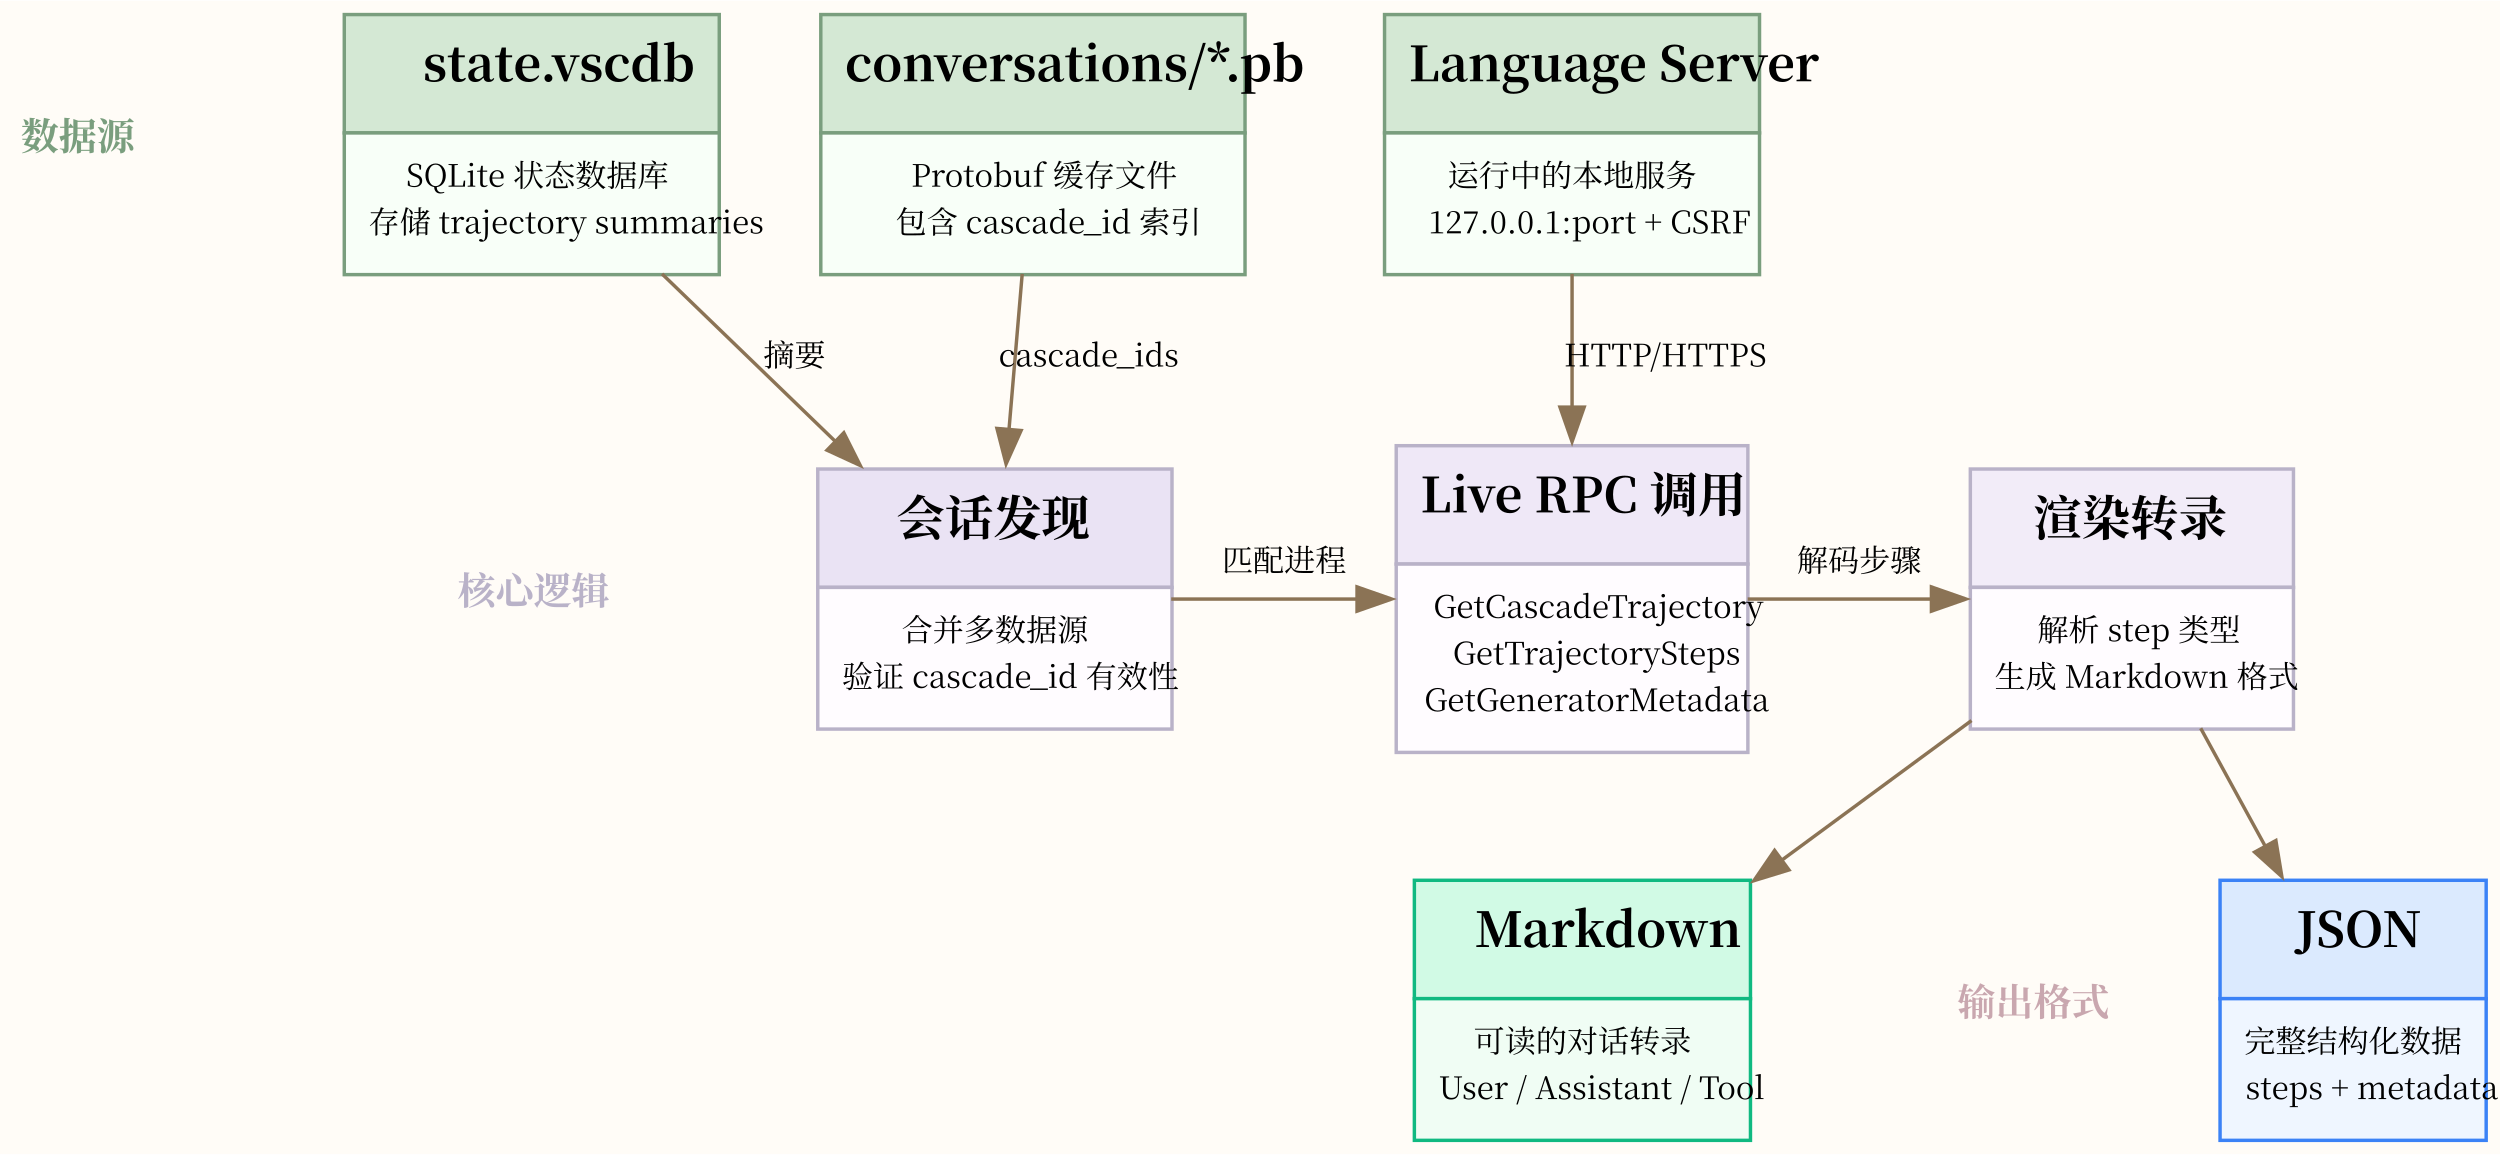
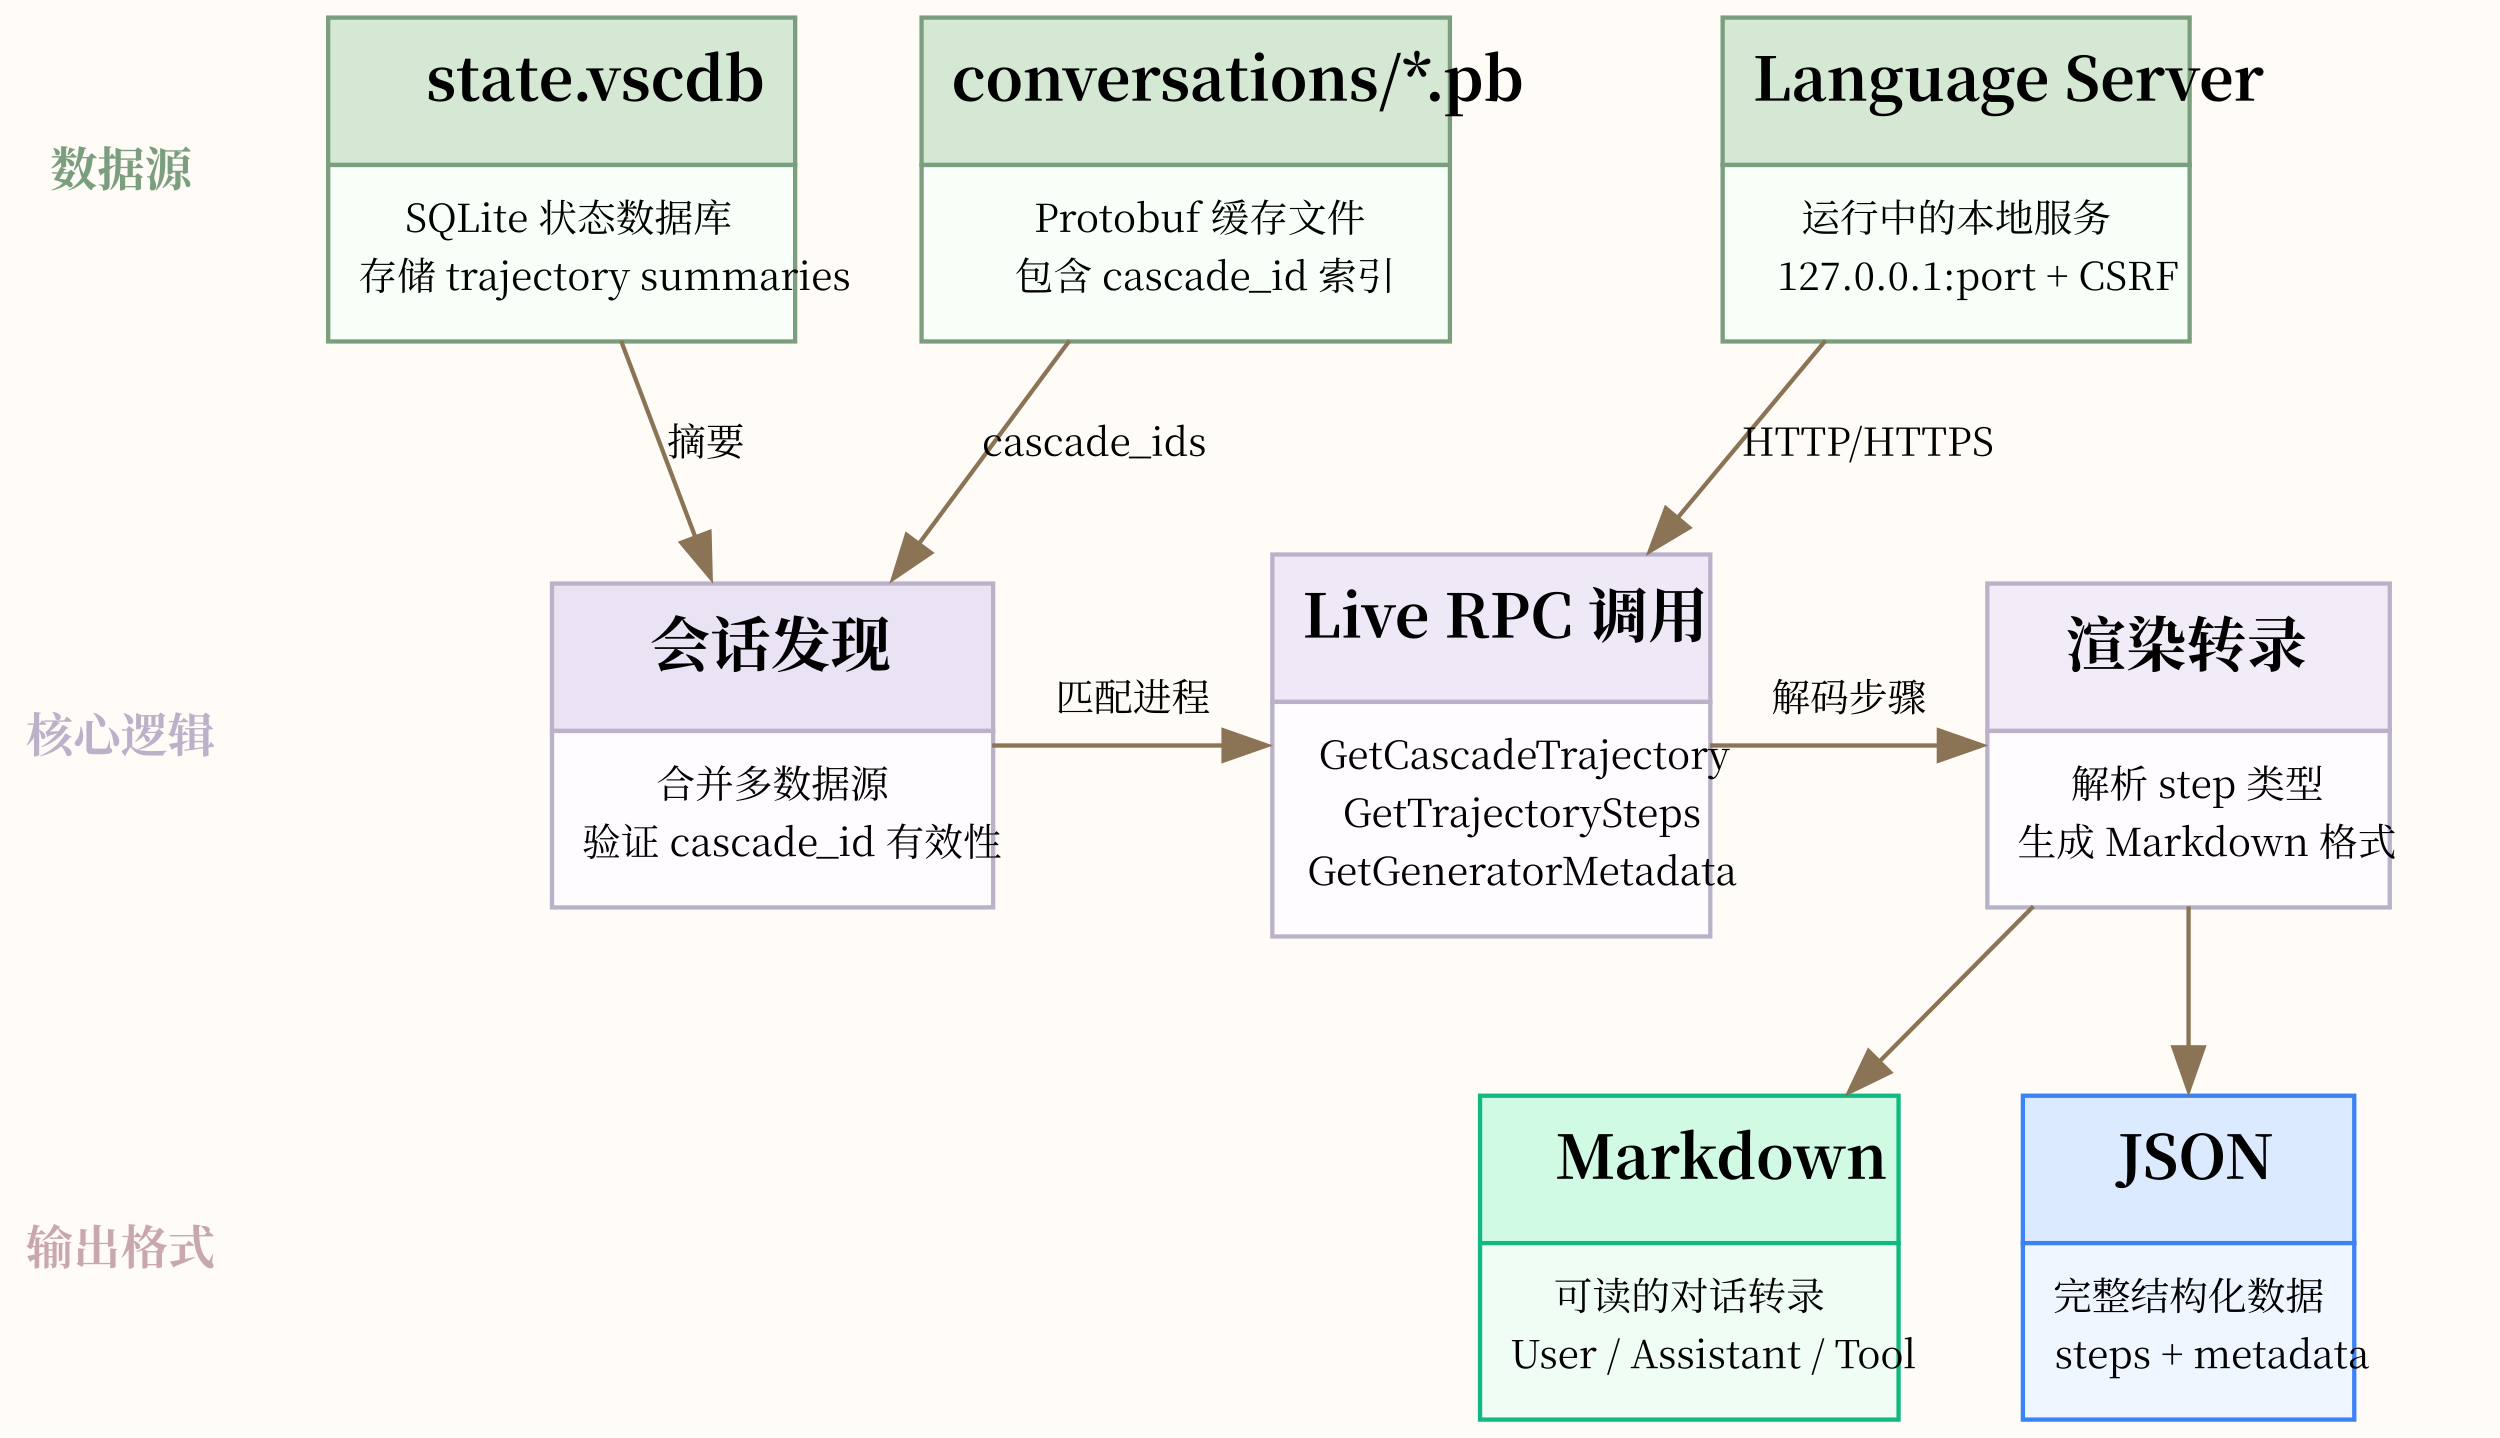
- <svg xmlns="http://www.w3.org/2000/svg" width="723pt" height="334pt" viewBox="0.00 0.00 723.38 333.75">
+ <svg xmlns="http://www.w3.org/2000/svg" width="581pt" height="334pt" viewBox="0.00 0.00 580.86 333.75">
  <g id="graph0" class="graph" transform="scale(1 1) rotate(0) translate(4 329.75)">
-     <polygon fill="#fffcf7" stroke="none" points="-4,4 -4,-329.75 719.38,-329.75 719.38,4 -4,4" />
+     <polygon fill="#fffcf7" stroke="none" points="-4,4 -4,-329.75 576.86,-329.75 576.86,4 -4,4" />
    <g id="node1" class="node">
-       <text text-anchor="start" x="2" y="-286.55" font-family="Songti SC, Noto Serif CJK SC, serif" font-weight="bold" font-size="11.00" fill="#7a9e7e">数据源</text>
+       <text text-anchor="start" x="7.62" y="-286.55" font-family="Songti SC, Noto Serif CJK SC, serif" font-weight="bold" font-size="11.00" fill="#7a9e7e">数据源</text>
+     </g>
+     <g id="node5" class="node">
+       <text text-anchor="start" x="2" y="-155.05" font-family="Songti SC, Noto Serif CJK SC, serif" font-weight="bold" font-size="11.00" fill="#b9b2c8">核心逻辑</text>
    </g>
    <g id="node2" class="node">
-       <polygon fill="#d4e8d4" stroke="none" points="95.62,-291.5 95.62,-325.75 204.12,-325.75 204.12,-291.5 95.62,-291.5" />
-       <polygon fill="none" stroke="#7a9e7e" points="95.62,-291.5 95.62,-325.75 204.12,-325.75 204.12,-291.5 95.62,-291.5" />
-       <text text-anchor="start" x="118.38" y="-306.45" font-family="Songti SC, Noto Serif CJK SC, serif" font-weight="bold" font-size="14.00">state.vscdb</text>
-       <polygon fill="#f8fff8" stroke="none" points="95.62,-250.5 95.62,-291.5 204.12,-291.5 204.12,-250.5 95.62,-250.5" />
-       <polygon fill="none" stroke="#7a9e7e" points="95.62,-250.5 95.62,-291.5 204.12,-291.5 204.12,-250.5 95.62,-250.5" />
-       <text text-anchor="start" x="113.5" y="-275.95" font-family="Songti SC, Noto Serif CJK SC, serif" font-size="9.00">SQLite 状态数据库</text>
-       <text text-anchor="start" x="102.62" y="-262.45" font-family="Songti SC, Noto Serif CJK SC, serif" font-size="9.00">存储 trajectory summaries</text>
+       <polygon fill="#d4e8d4" stroke="none" points="72.25,-291.5 72.25,-325.75 180.75,-325.75 180.75,-291.5 72.25,-291.5" />
+       <polygon fill="none" stroke="#7a9e7e" points="72.25,-291.5 72.25,-325.75 180.75,-325.75 180.75,-291.5 72.25,-291.5" />
+       <text text-anchor="start" x="95" y="-306.45" font-family="Songti SC, Noto Serif CJK SC, serif" font-weight="bold" font-size="14.00">state.vscdb</text>
+       <polygon fill="#f8fff8" stroke="none" points="72.25,-250.5 72.25,-291.5 180.75,-291.5 180.75,-250.5 72.25,-250.5" />
+       <polygon fill="none" stroke="#7a9e7e" points="72.25,-250.5 72.25,-291.5 180.75,-291.5 180.75,-250.5 72.25,-250.5" />
+       <text text-anchor="start" x="90.12" y="-275.95" font-family="Songti SC, Noto Serif CJK SC, serif" font-size="9.00">SQLite 状态数据库</text>
+       <text text-anchor="start" x="79.25" y="-262.45" font-family="Songti SC, Noto Serif CJK SC, serif" font-size="9.00">存储 trajectory summaries</text>
    </g>
    <g id="node6" class="node">
-       <polygon fill="#eae3f4" stroke="none" points="232.62,-160 232.62,-194.25 335.12,-194.25 335.12,-160 232.62,-160" />
-       <polygon fill="none" stroke="#b9b2c8" points="232.62,-160 232.62,-194.25 335.12,-194.25 335.12,-160 232.62,-160" />
-       <text text-anchor="start" x="255.38" y="-174.95" font-family="Songti SC, Noto Serif CJK SC, serif" font-weight="bold" font-size="14.00">会话发现</text>
-       <polygon fill="#fffcff" stroke="none" points="232.62,-119 232.62,-160 335.12,-160 335.12,-119 232.62,-119" />
-       <polygon fill="none" stroke="#b9b2c8" points="232.62,-119 232.62,-160 335.12,-160 335.12,-119 232.62,-119" />
-       <text text-anchor="start" x="256.88" y="-144.45" font-family="Songti SC, Noto Serif CJK SC, serif" font-size="9.00">合并多数据源</text>
-       <text text-anchor="start" x="239.62" y="-130.95" font-family="Songti SC, Noto Serif CJK SC, serif" font-size="9.00">验证 cascade_id 有效性</text>
+       <polygon fill="#eae3f4" stroke="none" points="124.25,-160 124.25,-194.25 226.75,-194.25 226.75,-160 124.25,-160" />
+       <polygon fill="none" stroke="#b9b2c8" points="124.25,-160 124.25,-194.25 226.75,-194.25 226.75,-160 124.25,-160" />
+       <text text-anchor="start" x="147" y="-174.95" font-family="Songti SC, Noto Serif CJK SC, serif" font-weight="bold" font-size="14.00">会话发现</text>
+       <polygon fill="#fffcff" stroke="none" points="124.25,-119 124.25,-160 226.75,-160 226.75,-119 124.25,-119" />
+       <polygon fill="none" stroke="#b9b2c8" points="124.25,-119 124.25,-160 226.75,-160 226.75,-119 124.25,-119" />
+       <text text-anchor="start" x="148.5" y="-144.45" font-family="Songti SC, Noto Serif CJK SC, serif" font-size="9.00">合并多数据源</text>
+       <text text-anchor="start" x="131.25" y="-130.95" font-family="Songti SC, Noto Serif CJK SC, serif" font-size="9.00">验证 cascade_id 有效性</text>
    </g>
-     <g id="edge4" class="edge">
-       <path fill="none" stroke="#8b7355" d="M187.56,-250.71C203.26,-235.53 221.63,-217.78 238.1,-201.86" />
-       <polygon fill="#8b7355" stroke="#8b7355" points="240.16,-204.74 244.92,-195.27 235.3,-199.7 240.16,-204.74" />
-       <text text-anchor="middle" x="225.88" y="-223.95" font-family="Songti SC, Noto Serif CJK SC, serif" font-size="9.00">摘要</text>
+     <g id="edge6" class="edge">
+       <path fill="none" stroke="#8b7355" d="M140.28,-250.71C145.66,-236.5 151.89,-220.03 157.6,-204.92" />
+       <polygon fill="#8b7355" stroke="#8b7355" points="160.85,-206.23 161.12,-195.63 154.31,-203.75 160.85,-206.23" />
+       <text text-anchor="middle" x="160" y="-223.95" font-family="Songti SC, Noto Serif CJK SC, serif" font-size="9.00">摘要</text>
    </g>
    <g id="node3" class="node">
-       <polygon fill="#d4e8d4" stroke="none" points="233.5,-291.5 233.5,-325.75 356.25,-325.75 356.25,-291.5 233.5,-291.5" />
-       <polygon fill="none" stroke="#7a9e7e" points="233.5,-291.5 233.5,-325.75 356.25,-325.75 356.25,-291.5 233.5,-291.5" />
-       <text text-anchor="start" x="240.5" y="-306.45" font-family="Songti SC, Noto Serif CJK SC, serif" font-weight="bold" font-size="14.00">conversations/*.pb</text>
-       <polygon fill="#f8fff8" stroke="none" points="233.5,-250.5 233.5,-291.5 356.25,-291.5 356.25,-250.5 233.5,-250.5" />
-       <polygon fill="none" stroke="#7a9e7e" points="233.5,-250.5 233.5,-291.5 356.25,-291.5 356.25,-250.5 233.5,-250.5" />
-       <text text-anchor="start" x="259.62" y="-275.95" font-family="Songti SC, Noto Serif CJK SC, serif" font-size="9.00">Protobuf 缓存文件</text>
-       <text text-anchor="start" x="255.12" y="-262.45" font-family="Songti SC, Noto Serif CJK SC, serif" font-size="9.00">包含 cascade_id 索引</text>
+       <polygon fill="#d4e8d4" stroke="none" points="210.12,-291.5 210.12,-325.75 332.88,-325.75 332.88,-291.5 210.12,-291.5" />
+       <polygon fill="none" stroke="#7a9e7e" points="210.12,-291.5 210.12,-325.75 332.88,-325.75 332.88,-291.5 210.12,-291.5" />
+       <text text-anchor="start" x="217.12" y="-306.45" font-family="Songti SC, Noto Serif CJK SC, serif" font-weight="bold" font-size="14.00">conversations/*.pb</text>
+       <polygon fill="#f8fff8" stroke="none" points="210.12,-250.5 210.12,-291.5 332.88,-291.5 332.88,-250.5 210.12,-250.5" />
+       <polygon fill="none" stroke="#7a9e7e" points="210.12,-250.5 210.12,-291.5 332.88,-291.5 332.88,-250.5 210.12,-250.5" />
+       <text text-anchor="start" x="236.25" y="-275.95" font-family="Songti SC, Noto Serif CJK SC, serif" font-size="9.00">Protobuf 缓存文件</text>
+       <text text-anchor="start" x="231.75" y="-262.45" font-family="Songti SC, Noto Serif CJK SC, serif" font-size="9.00">包含 cascade_id 索引</text>
    </g>
-     <g id="edge5" class="edge">
-       <path fill="none" stroke="#8b7355" d="M291.78,-250.71C290.59,-236.64 289.2,-220.35 287.93,-205.36" />
-       <polygon fill="#8b7355" stroke="#8b7355" points="291.45,-205.39 287.11,-195.73 284.47,-205.99 291.45,-205.39" />
-       <text text-anchor="middle" x="311.03" y="-223.95" font-family="Songti SC, Noto Serif CJK SC, serif" font-size="9.00">cascade_ids</text>
+     <g id="edge7" class="edge">
+       <path fill="none" stroke="#8b7355" d="M244.5,-250.71C233.56,-235.95 220.81,-218.74 209.26,-203.17" />
+       <polygon fill="#8b7355" stroke="#8b7355" points="212.3,-201.38 203.53,-195.43 206.67,-205.55 212.3,-201.38" />
+       <text text-anchor="middle" x="250.25" y="-223.95" font-family="Songti SC, Noto Serif CJK SC, serif" font-size="9.00">cascade_ids</text>
    </g>
    <g id="node4" class="node">
-       <polygon fill="#d4e8d4" stroke="none" points="396.62,-291.5 396.62,-325.75 505.12,-325.75 505.12,-291.5 396.62,-291.5" />
-       <polygon fill="none" stroke="#7a9e7e" points="396.62,-291.5 396.62,-325.75 505.12,-325.75 505.12,-291.5 396.62,-291.5" />
-       <text text-anchor="start" x="403.62" y="-306.45" font-family="Songti SC, Noto Serif CJK SC, serif" font-weight="bold" font-size="14.00">Language Server</text>
-       <polygon fill="#f8fff8" stroke="none" points="396.62,-250.5 396.62,-291.5 505.12,-291.5 505.12,-250.5 396.62,-250.5" />
-       <polygon fill="none" stroke="#7a9e7e" points="396.62,-250.5 396.62,-291.5 505.12,-291.5 505.12,-250.5 396.62,-250.5" />
-       <text text-anchor="start" x="414.88" y="-275.95" font-family="Songti SC, Noto Serif CJK SC, serif" font-size="9.00">运行中的本地服务</text>
-       <text text-anchor="start" x="409.25" y="-262.45" font-family="Songti SC, Noto Serif CJK SC, serif" font-size="9.00">127.0.0.1:port + CSRF</text>
+       <polygon fill="#d4e8d4" stroke="none" points="396.25,-291.5 396.25,-325.75 504.75,-325.75 504.75,-291.5 396.25,-291.5" />
+       <polygon fill="none" stroke="#7a9e7e" points="396.25,-291.5 396.25,-325.75 504.75,-325.75 504.75,-291.5 396.25,-291.5" />
+       <text text-anchor="start" x="403.25" y="-306.45" font-family="Songti SC, Noto Serif CJK SC, serif" font-weight="bold" font-size="14.00">Language Server</text>
+       <polygon fill="#f8fff8" stroke="none" points="396.25,-250.5 396.25,-291.5 504.75,-291.5 504.75,-250.5 396.25,-250.5" />
+       <polygon fill="none" stroke="#7a9e7e" points="396.25,-250.5 396.25,-291.5 504.75,-291.5 504.75,-250.5 396.25,-250.5" />
+       <text text-anchor="start" x="414.5" y="-275.95" font-family="Songti SC, Noto Serif CJK SC, serif" font-size="9.00">运行中的本地服务</text>
+       <text text-anchor="start" x="408.88" y="-262.45" font-family="Songti SC, Noto Serif CJK SC, serif" font-size="9.00">127.0.0.1:port + CSRF</text>
    </g>
    <g id="node7" class="node">
-       <polygon fill="#efe8f7" stroke="none" points="400,-166.75 400,-201 501.75,-201 501.75,-166.75 400,-166.75" />
-       <polygon fill="none" stroke="#b9b2c8" points="400,-166.75 400,-201 501.75,-201 501.75,-166.75 400,-166.75" />
-       <text text-anchor="start" x="407" y="-181.7" font-family="Songti SC, Noto Serif CJK SC, serif" font-weight="bold" font-size="14.00">Live RPC 调用</text>
-       <polygon fill="#fffcff" stroke="none" points="400,-112.25 400,-166.75 501.75,-166.75 501.75,-112.25 400,-112.25" />
-       <polygon fill="none" stroke="#b9b2c8" points="400,-112.25 400,-166.75 501.75,-166.75 501.75,-112.25 400,-112.25" />
-       <text text-anchor="start" x="410.75" y="-151.2" font-family="Songti SC, Noto Serif CJK SC, serif" font-size="9.00">GetCascadeTrajectory</text>
-       <text text-anchor="start" x="416.38" y="-137.7" font-family="Songti SC, Noto Serif CJK SC, serif" font-size="9.00">GetTrajectorySteps</text>
-       <text text-anchor="start" x="408.12" y="-124.2" font-family="Songti SC, Noto Serif CJK SC, serif" font-size="9.00">GetGeneratorMetadata</text>
+       <polygon fill="#efe8f7" stroke="none" points="291.62,-166.75 291.62,-201 393.38,-201 393.38,-166.75 291.62,-166.75" />
+       <polygon fill="none" stroke="#b9b2c8" points="291.62,-166.75 291.62,-201 393.38,-201 393.38,-166.75 291.62,-166.75" />
+       <text text-anchor="start" x="298.62" y="-181.7" font-family="Songti SC, Noto Serif CJK SC, serif" font-weight="bold" font-size="14.00">Live RPC 调用</text>
+       <polygon fill="#fffcff" stroke="none" points="291.62,-112.25 291.62,-166.75 393.38,-166.75 393.38,-112.25 291.62,-112.25" />
+       <polygon fill="none" stroke="#b9b2c8" points="291.62,-112.25 291.62,-166.75 393.38,-166.75 393.38,-112.25 291.62,-112.25" />
+       <text text-anchor="start" x="302.38" y="-151.2" font-family="Songti SC, Noto Serif CJK SC, serif" font-size="9.00">GetCascadeTrajectory</text>
+       <text text-anchor="start" x="308" y="-137.7" font-family="Songti SC, Noto Serif CJK SC, serif" font-size="9.00">GetTrajectorySteps</text>
+       <text text-anchor="start" x="299.75" y="-124.2" font-family="Songti SC, Noto Serif CJK SC, serif" font-size="9.00">GetGeneratorMetadata</text>
    </g>
-     <g id="edge6" class="edge">
-       <path fill="none" stroke="#8b7355" d="M450.88,-250.71C450.88,-238.67 450.88,-225.01 450.88,-211.93" />
-       <polygon fill="#8b7355" stroke="#8b7355" points="454.38,-212.16 450.88,-202.16 447.38,-212.16 454.38,-212.16" />
-       <text text-anchor="middle" x="477.88" y="-223.95" font-family="Songti SC, Noto Serif CJK SC, serif" font-size="9.00">HTTP/HTTPS</text>
-     </g>
-     <g id="node5" class="node">
-       <text text-anchor="start" x="128.38" y="-155.05" font-family="Songti SC, Noto Serif CJK SC, serif" font-weight="bold" font-size="11.00" fill="#b9b2c8">核心逻辑</text>
-     </g>
-     <g id="edge7" class="edge">
-       <path fill="none" stroke="#8b7355" d="M334.89,-156.62C351.88,-156.62 371.01,-156.62 388.75,-156.62" />
-       <polygon fill="#8b7355" stroke="#8b7355" points="388.66,-160.13 398.66,-156.63 388.66,-153.13 388.66,-160.13" />
-       <text text-anchor="middle" x="367.56" y="-164.57" font-family="Songti SC, Noto Serif CJK SC, serif" font-size="9.00">匹配进程</text>
+     <g id="edge8" class="edge">
+       <path fill="none" stroke="#8b7355" d="M420.13,-250.71C409.38,-237.82 397.08,-223.07 385.49,-209.17" />
+       <polygon fill="#8b7355" stroke="#8b7355" points="388.44,-207.25 379.35,-201.81 383.06,-211.73 388.44,-207.25" />
+       <text text-anchor="middle" x="429.97" y="-223.95" font-family="Songti SC, Noto Serif CJK SC, serif" font-size="9.00">HTTP/HTTPS</text>
    </g>
    <g id="node8" class="node">
-       <polygon fill="#f2ecf8" stroke="none" points="566.12,-160 566.12,-194.25 659.62,-194.25 659.62,-160 566.12,-160" />
-       <polygon fill="none" stroke="#b9b2c8" points="566.12,-160 566.12,-194.25 659.62,-194.25 659.62,-160 566.12,-160" />
-       <text text-anchor="start" x="584.38" y="-174.95" font-family="Songti SC, Noto Serif CJK SC, serif" font-weight="bold" font-size="14.00">渲染转录</text>
-       <polygon fill="#fffcff" stroke="none" points="566.12,-119 566.12,-160 659.62,-160 659.62,-119 566.12,-119" />
-       <polygon fill="none" stroke="#b9b2c8" points="566.12,-119 566.12,-160 659.62,-160 659.62,-119 566.12,-119" />
-       <text text-anchor="start" x="585.5" y="-144.45" font-family="Songti SC, Noto Serif CJK SC, serif" font-size="9.00">解析 step 类型</text>
-       <text text-anchor="start" x="573.12" y="-130.95" font-family="Songti SC, Noto Serif CJK SC, serif" font-size="9.00">生成 Markdown 格式</text>
+       <polygon fill="#f2ecf8" stroke="none" points="457.75,-160 457.75,-194.25 551.25,-194.25 551.25,-160 457.75,-160" />
+       <polygon fill="none" stroke="#b9b2c8" points="457.75,-160 457.75,-194.25 551.25,-194.25 551.25,-160 457.75,-160" />
+       <text text-anchor="start" x="476" y="-174.95" font-family="Songti SC, Noto Serif CJK SC, serif" font-weight="bold" font-size="14.00">渲染转录</text>
+       <polygon fill="#fffcff" stroke="none" points="457.75,-119 457.75,-160 551.25,-160 551.25,-119 457.75,-119" />
+       <polygon fill="none" stroke="#b9b2c8" points="457.75,-119 457.75,-160 551.25,-160 551.25,-119 457.75,-119" />
+       <text text-anchor="start" x="477.12" y="-144.45" font-family="Songti SC, Noto Serif CJK SC, serif" font-size="9.00">解析 step 类型</text>
+       <text text-anchor="start" x="464.75" y="-130.95" font-family="Songti SC, Noto Serif CJK SC, serif" font-size="9.00">生成 Markdown 格式</text>
    </g>
-     <g id="edge8" class="edge">
-       <path fill="none" stroke="#8b7355" d="M501.69,-156.62C518.66,-156.62 537.7,-156.62 555.16,-156.62" />
-       <polygon fill="#8b7355" stroke="#8b7355" points="554.86,-160.13 564.86,-156.63 554.86,-153.13 554.86,-160.13" />
-       <text text-anchor="middle" x="533.94" y="-164.57" font-family="Songti SC, Noto Serif CJK SC, serif" font-size="9.00">解码步骤</text>
+     <g id="node9" class="node">
+       <text text-anchor="start" x="2" y="-36.05" font-family="Songti SC, Noto Serif CJK SC, serif" font-weight="bold" font-size="11.00" fill="#c9a7af">输出格式</text>
+     </g>
+     <g id="edge9" class="edge">
+       <path fill="none" stroke="#8b7355" d="M226.51,-156.62C243.51,-156.62 262.63,-156.62 280.38,-156.62" />
+       <polygon fill="#8b7355" stroke="#8b7355" points="280.29,-160.13 290.29,-156.63 280.29,-153.13 280.29,-160.13" />
+       <text text-anchor="middle" x="259.19" y="-164.57" font-family="Songti SC, Noto Serif CJK SC, serif" font-size="9.00">匹配进程</text>
+     </g>
+     <g id="edge10" class="edge">
+       <path fill="none" stroke="#8b7355" d="M393.31,-156.62C410.29,-156.62 429.33,-156.62 446.79,-156.62" />
+       <polygon fill="#8b7355" stroke="#8b7355" points="446.48,-160.13 456.48,-156.63 446.48,-153.13 446.48,-160.13" />
+       <text text-anchor="middle" x="425.56" y="-164.57" font-family="Songti SC, Noto Serif CJK SC, serif" font-size="9.00">解码步骤</text>
    </g>
    <g id="node10" class="node">
-       <polygon fill="#d1fae5" stroke="none" points="405.25,-41 405.25,-75.25 502.5,-75.25 502.5,-41 405.25,-41" />
-       <polygon fill="none" stroke="#10b981" points="405.25,-41 405.25,-75.25 502.5,-75.25 502.5,-41 405.25,-41" />
-       <text text-anchor="start" x="422.75" y="-55.95" font-family="Songti SC, Noto Serif CJK SC, serif" font-weight="bold" font-size="14.00">Markdown</text>
-       <polygon fill="#f0fdf4" stroke="none" points="405.25,0 405.25,-41 502.5,-41 502.5,0 405.25,0" />
-       <polygon fill="none" stroke="#10b981" points="405.25,0 405.25,-41 502.5,-41 502.5,0 405.25,0" />
-       <text text-anchor="start" x="422.38" y="-25.45" font-family="Songti SC, Noto Serif CJK SC, serif" font-size="9.00">可读的对话转录</text>
-       <text text-anchor="start" x="412.25" y="-11.95" font-family="Songti SC, Noto Serif CJK SC, serif" font-size="9.00">User / Assistant / Tool</text>
+       <polygon fill="#d1fae5" stroke="none" points="339.88,-41 339.88,-75.25 437.12,-75.25 437.12,-41 339.88,-41" />
+       <polygon fill="none" stroke="#10b981" points="339.88,-41 339.88,-75.25 437.12,-75.25 437.12,-41 339.88,-41" />
+       <text text-anchor="start" x="357.38" y="-55.95" font-family="Songti SC, Noto Serif CJK SC, serif" font-weight="bold" font-size="14.00">Markdown</text>
+       <polygon fill="#f0fdf4" stroke="none" points="339.88,0 339.88,-41 437.12,-41 437.12,0 339.88,0" />
+       <polygon fill="none" stroke="#10b981" points="339.88,0 339.88,-41 437.12,-41 437.12,0 339.88,0" />
+       <text text-anchor="start" x="357" y="-25.45" font-family="Songti SC, Noto Serif CJK SC, serif" font-size="9.00">可读的对话转录</text>
+       <text text-anchor="start" x="346.88" y="-11.95" font-family="Songti SC, Noto Serif CJK SC, serif" font-size="9.00">User / Assistant / Tool</text>
    </g>
-     <g id="edge9" class="edge">
-       <path fill="none" stroke="#8b7355" d="M566.46,-121.47C549.29,-108.83 529.61,-94.35 511.56,-81.07" />
-       <polygon fill="#8b7355" stroke="#8b7355" points="513.63,-78.25 503.5,-75.14 509.48,-83.89 513.63,-78.25" />
+     <g id="edge11" class="edge">
+       <path fill="none" stroke="#8b7355" d="M468.43,-119.25C457.08,-107.8 444.42,-95.03 432.58,-83.09" />
+       <polygon fill="#8b7355" stroke="#8b7355" points="435.14,-80.69 425.61,-76.06 430.17,-85.62 435.14,-80.69" />
    </g>
    <g id="node11" class="node">
-       <polygon fill="#dbeafe" stroke="none" points="638.38,-41 638.38,-75.25 715.38,-75.25 715.38,-41 638.38,-41" />
-       <polygon fill="none" stroke="#3b82f6" points="638.38,-41 638.38,-75.25 715.38,-75.25 715.38,-41 638.38,-41" />
-       <text text-anchor="start" x="660.38" y="-55.95" font-family="Songti SC, Noto Serif CJK SC, serif" font-weight="bold" font-size="14.00">JSON</text>
-       <polygon fill="#eff6ff" stroke="none" points="638.38,0 638.38,-41 715.38,-41 715.38,0 638.38,0" />
-       <polygon fill="none" stroke="#3b82f6" points="638.38,0 638.38,-41 715.38,-41 715.38,0 638.38,0" />
-       <text text-anchor="start" x="645.38" y="-25.45" font-family="Songti SC, Noto Serif CJK SC, serif" font-size="9.00">完整结构化数据</text>
-       <text text-anchor="start" x="645.75" y="-11.95" font-family="Songti SC, Noto Serif CJK SC, serif" font-size="9.00">steps + metadata</text>
+       <polygon fill="#dbeafe" stroke="none" points="466,-41 466,-75.25 543,-75.25 543,-41 466,-41" />
+       <polygon fill="none" stroke="#3b82f6" points="466,-41 466,-75.25 543,-75.25 543,-41 466,-41" />
+       <text text-anchor="start" x="488" y="-55.95" font-family="Songti SC, Noto Serif CJK SC, serif" font-weight="bold" font-size="14.00">JSON</text>
+       <polygon fill="#eff6ff" stroke="none" points="466,0 466,-41 543,-41 543,0 466,0" />
+       <polygon fill="none" stroke="#3b82f6" points="466,0 466,-41 543,-41 543,0 466,0" />
+       <text text-anchor="start" x="473" y="-25.45" font-family="Songti SC, Noto Serif CJK SC, serif" font-size="9.00">完整结构化数据</text>
+       <text text-anchor="start" x="473.38" y="-11.95" font-family="Songti SC, Noto Serif CJK SC, serif" font-size="9.00">steps + metadata</text>
    </g>
-     <g id="edge10" class="edge">
-       <path fill="none" stroke="#8b7355" d="M632.77,-119.25C638.73,-108.35 645.35,-96.26 651.61,-84.82" />
-       <polygon fill="#8b7355" stroke="#8b7355" points="654.53,-86.76 656.26,-76.31 648.39,-83.4 654.53,-86.76" />
-     </g>
-     <g id="node9" class="node">
-       <text text-anchor="start" x="562.38" y="-36.05" font-family="Songti SC, Noto Serif CJK SC, serif" font-weight="bold" font-size="11.00" fill="#c9a7af">输出格式</text>
+     <g id="edge12" class="edge">
+       <path fill="none" stroke="#8b7355" d="M504.5,-119.25C504.5,-108.79 504.5,-97.23 504.5,-86.21" />
+       <polygon fill="#8b7355" stroke="#8b7355" points="508,-86.49 504.5,-76.49 501,-86.49 508,-86.49" />
    </g>
  </g>
</svg>
